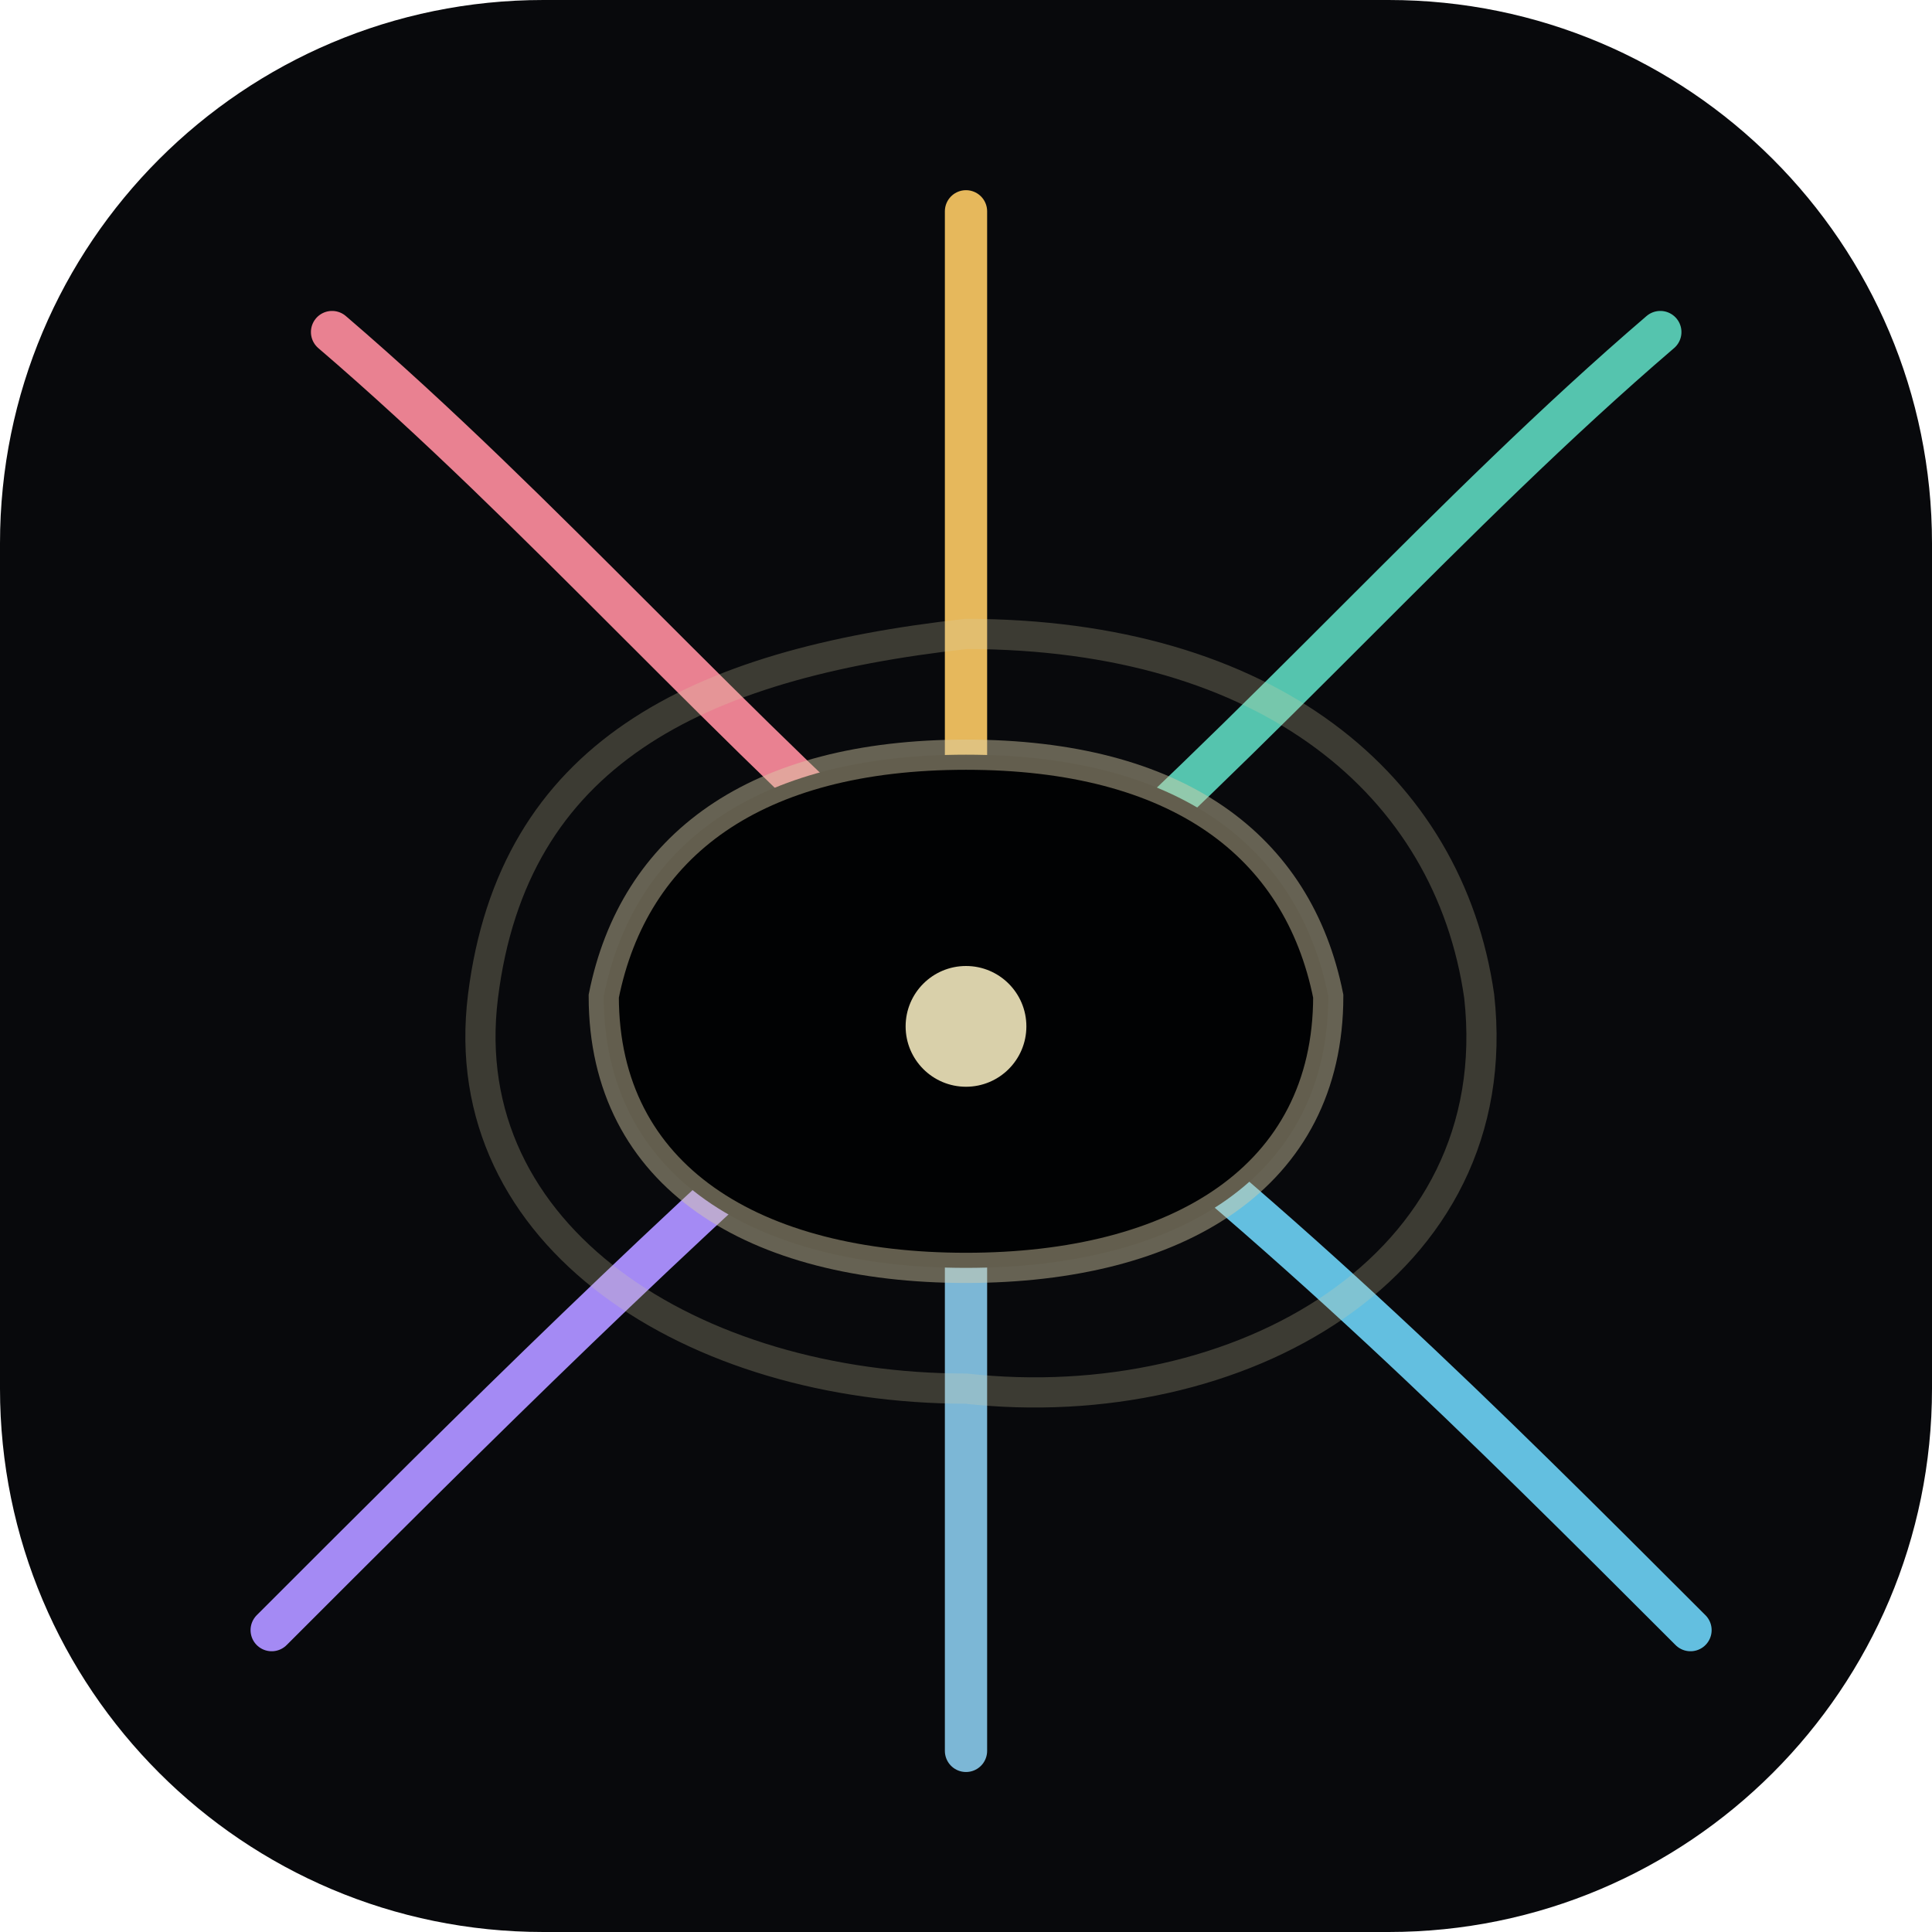
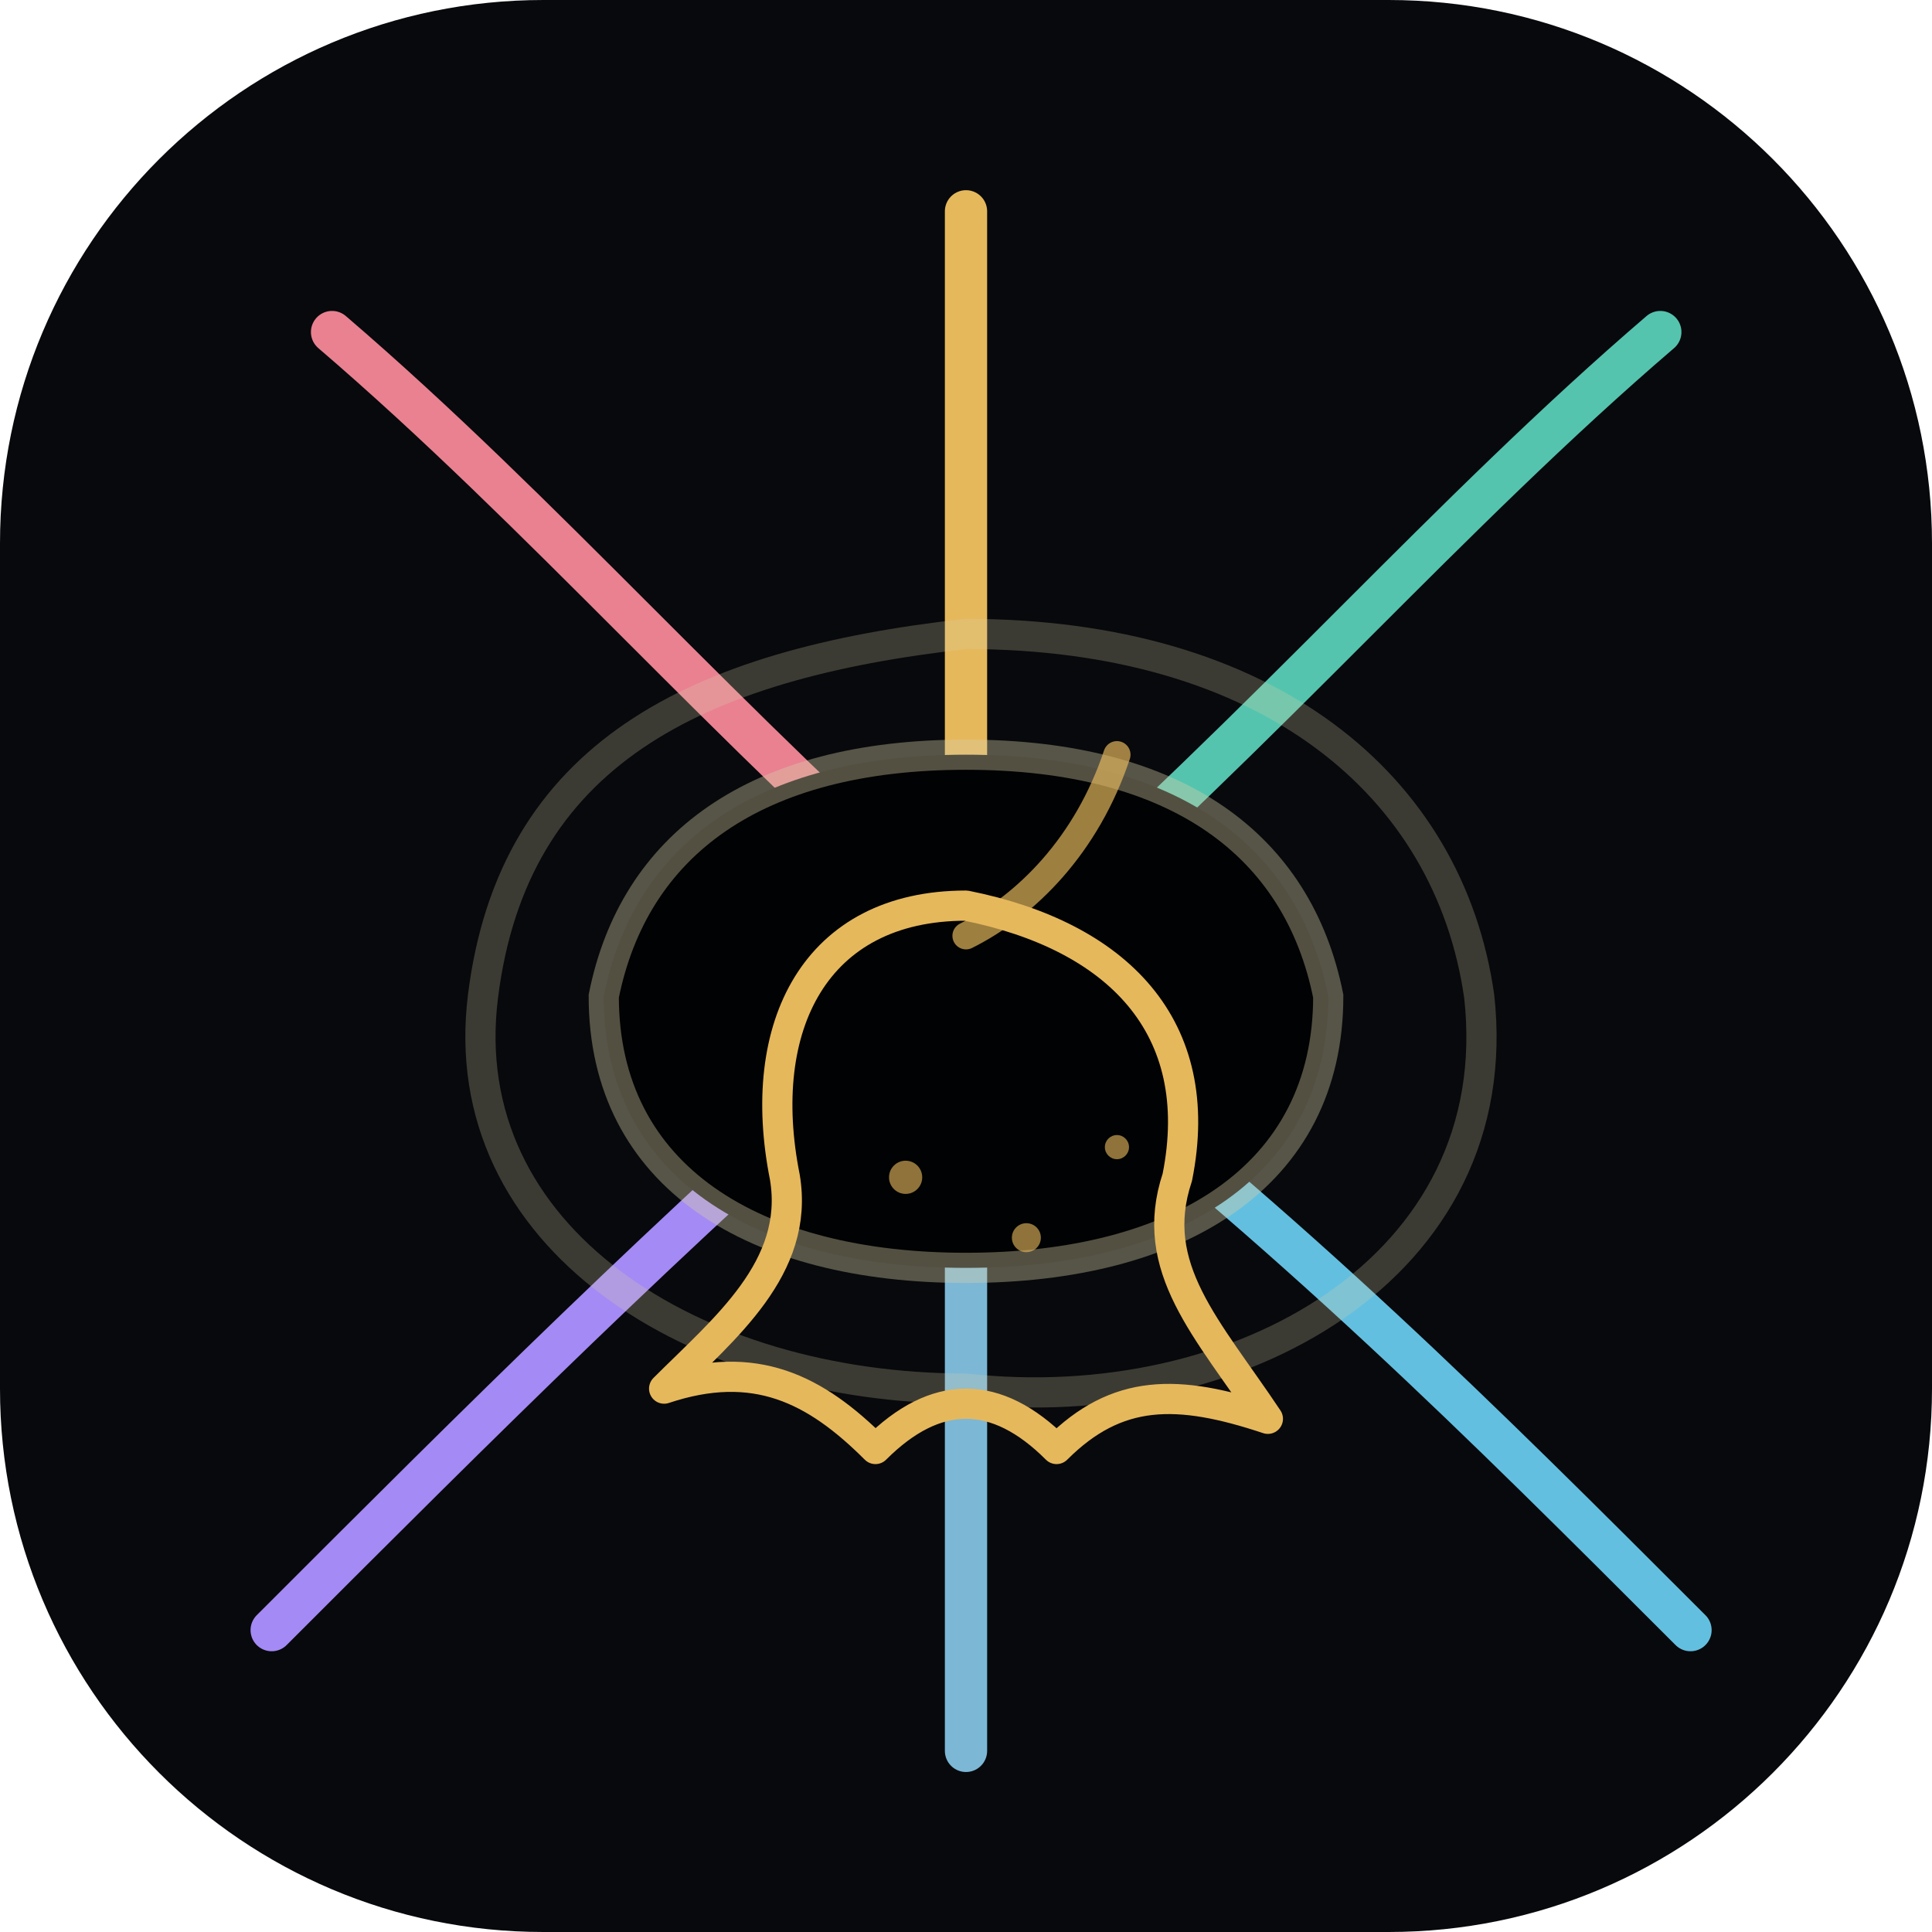
<svg xmlns="http://www.w3.org/2000/svg" viewBox="0 0 64 64">
  <rect width="64" height="64" rx="18" fill="#08090c" />
  <g fill="none" stroke-linecap="round">
    <path d="M32 31C24 24 18 17 11 11" stroke="#e98191" stroke-width="1.4" />
    <path d="M32 29V7" stroke="#e6b85c" stroke-width="1.4" />
    <path d="M34 31C42 24 48 17 55 11" stroke="#55c4ae" stroke-width="1.4" />
    <path d="M34 34C43 41 49 47 56 54" stroke="#63bfe0" stroke-width="1.4" />
    <path d="M32 35V58" stroke="#7cb7d6" stroke-width="1.4" />
    <path d="M30 34C22 41 16 47 9 54" stroke="#a48af4" stroke-width="1.4" />
    <path d="M32 21C42 21 48 26 49 33C50 42 41 47 32 46C23 46 15 41 16 33C17 25 23 22 32 21Z" stroke="#d9d0aa" stroke-opacity=".25" />
  </g>
-   <path d="M32 25C39 25 43 28 44 33C44 39 39 42 32 42C25 42 20 39 20 33C21 28 25 25 32 25Z" fill="#010203" stroke="#d9d0aa" stroke-opacity=".45" />
-   <circle cx="32" cy="34" r="2" fill="#d9d0aa" />
+   <path d="M32 25C39 25 43 28 44 33C44 39 39 42 32 42C25 42 20 39 20 33C21 28 25 25 32 25Z" fill="#010203" stroke="#d9d0aa" stroke-opacity=".38" />
+   <g fill="none" stroke="#e6b85c" stroke-linecap="round" stroke-linejoin="round">
+     <path d="M37 25C36 28 34 30 32 31" stroke-width=".9" opacity=".68" />
+     <path d="M32 30C27 30 25 34 26 39C26.5 42 24 44 22 46C25 45 27 46 29 48C31 46 33 46 35 48C37 46 39 46 42 47C40 44 38 42 39 39C40 34 37 31 32 30Z" stroke-width="1" />
+   </g>
+   <g fill="#e6b85c" opacity=".62">
+     <circle cx="30" cy="39" r=".55" />
+     <circle cx="34" cy="41" r=".48" />
+     <circle cx="37" cy="38" r=".4" />
+   </g>
</svg>
